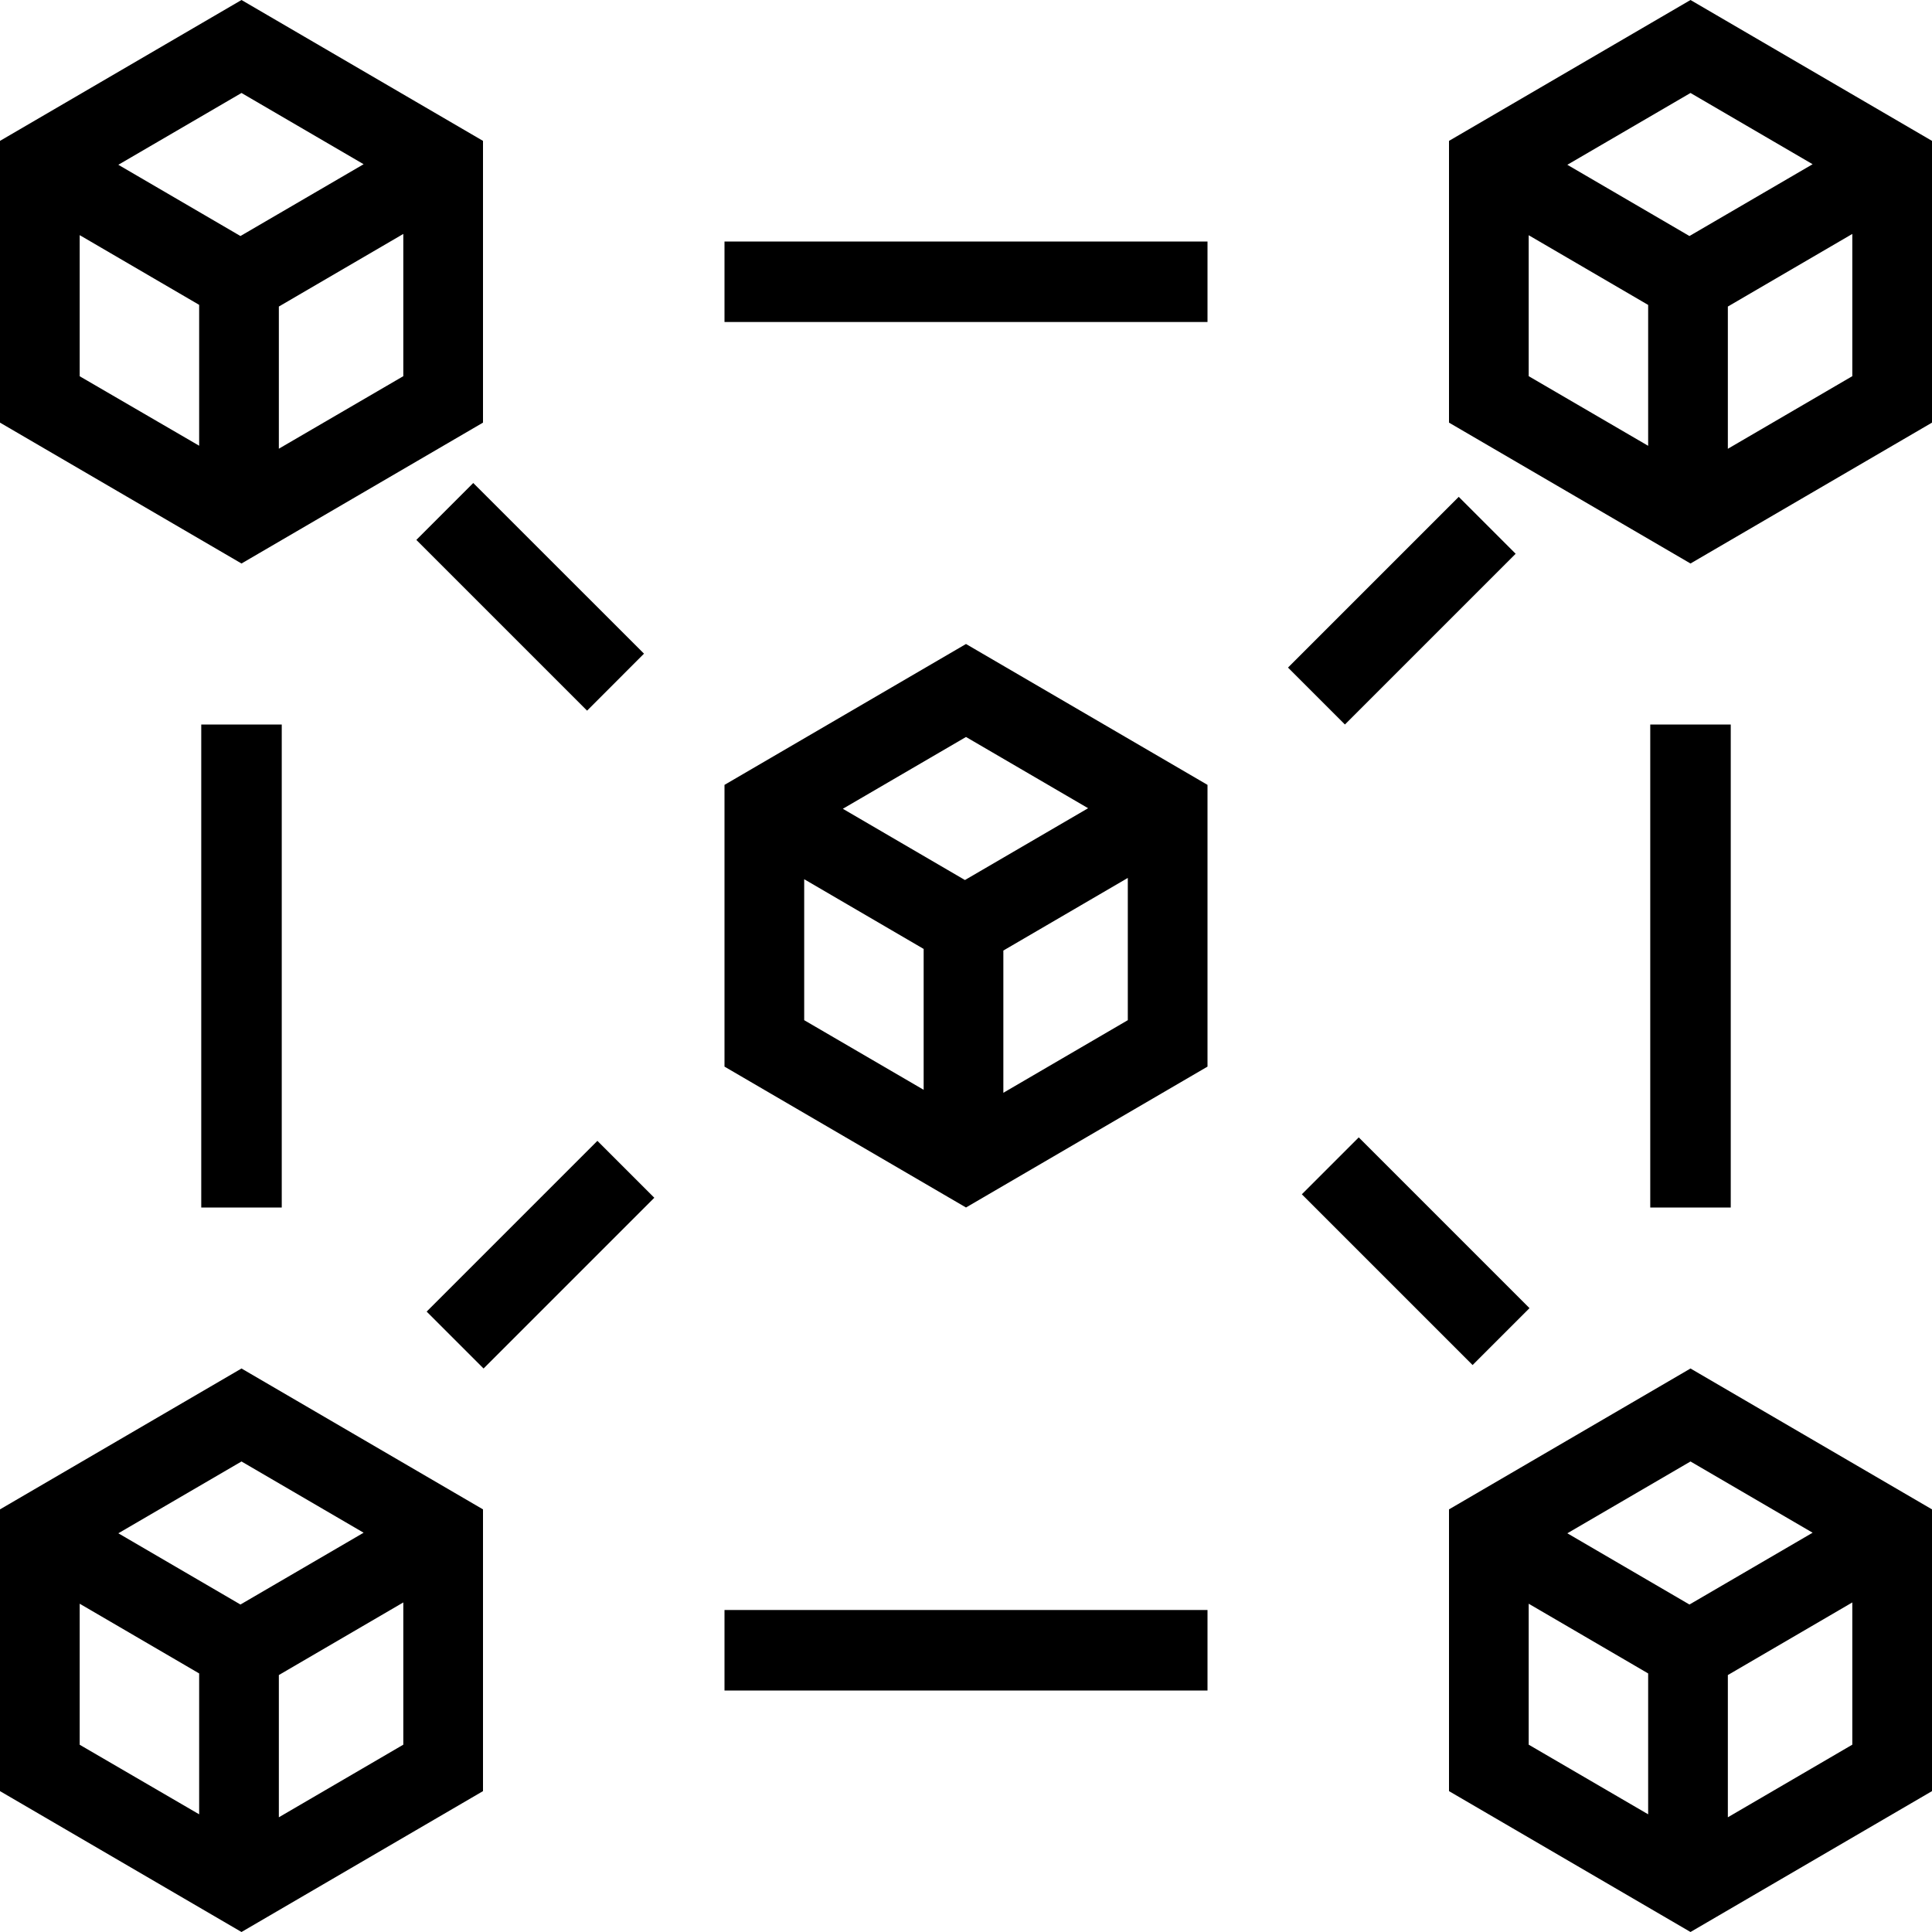
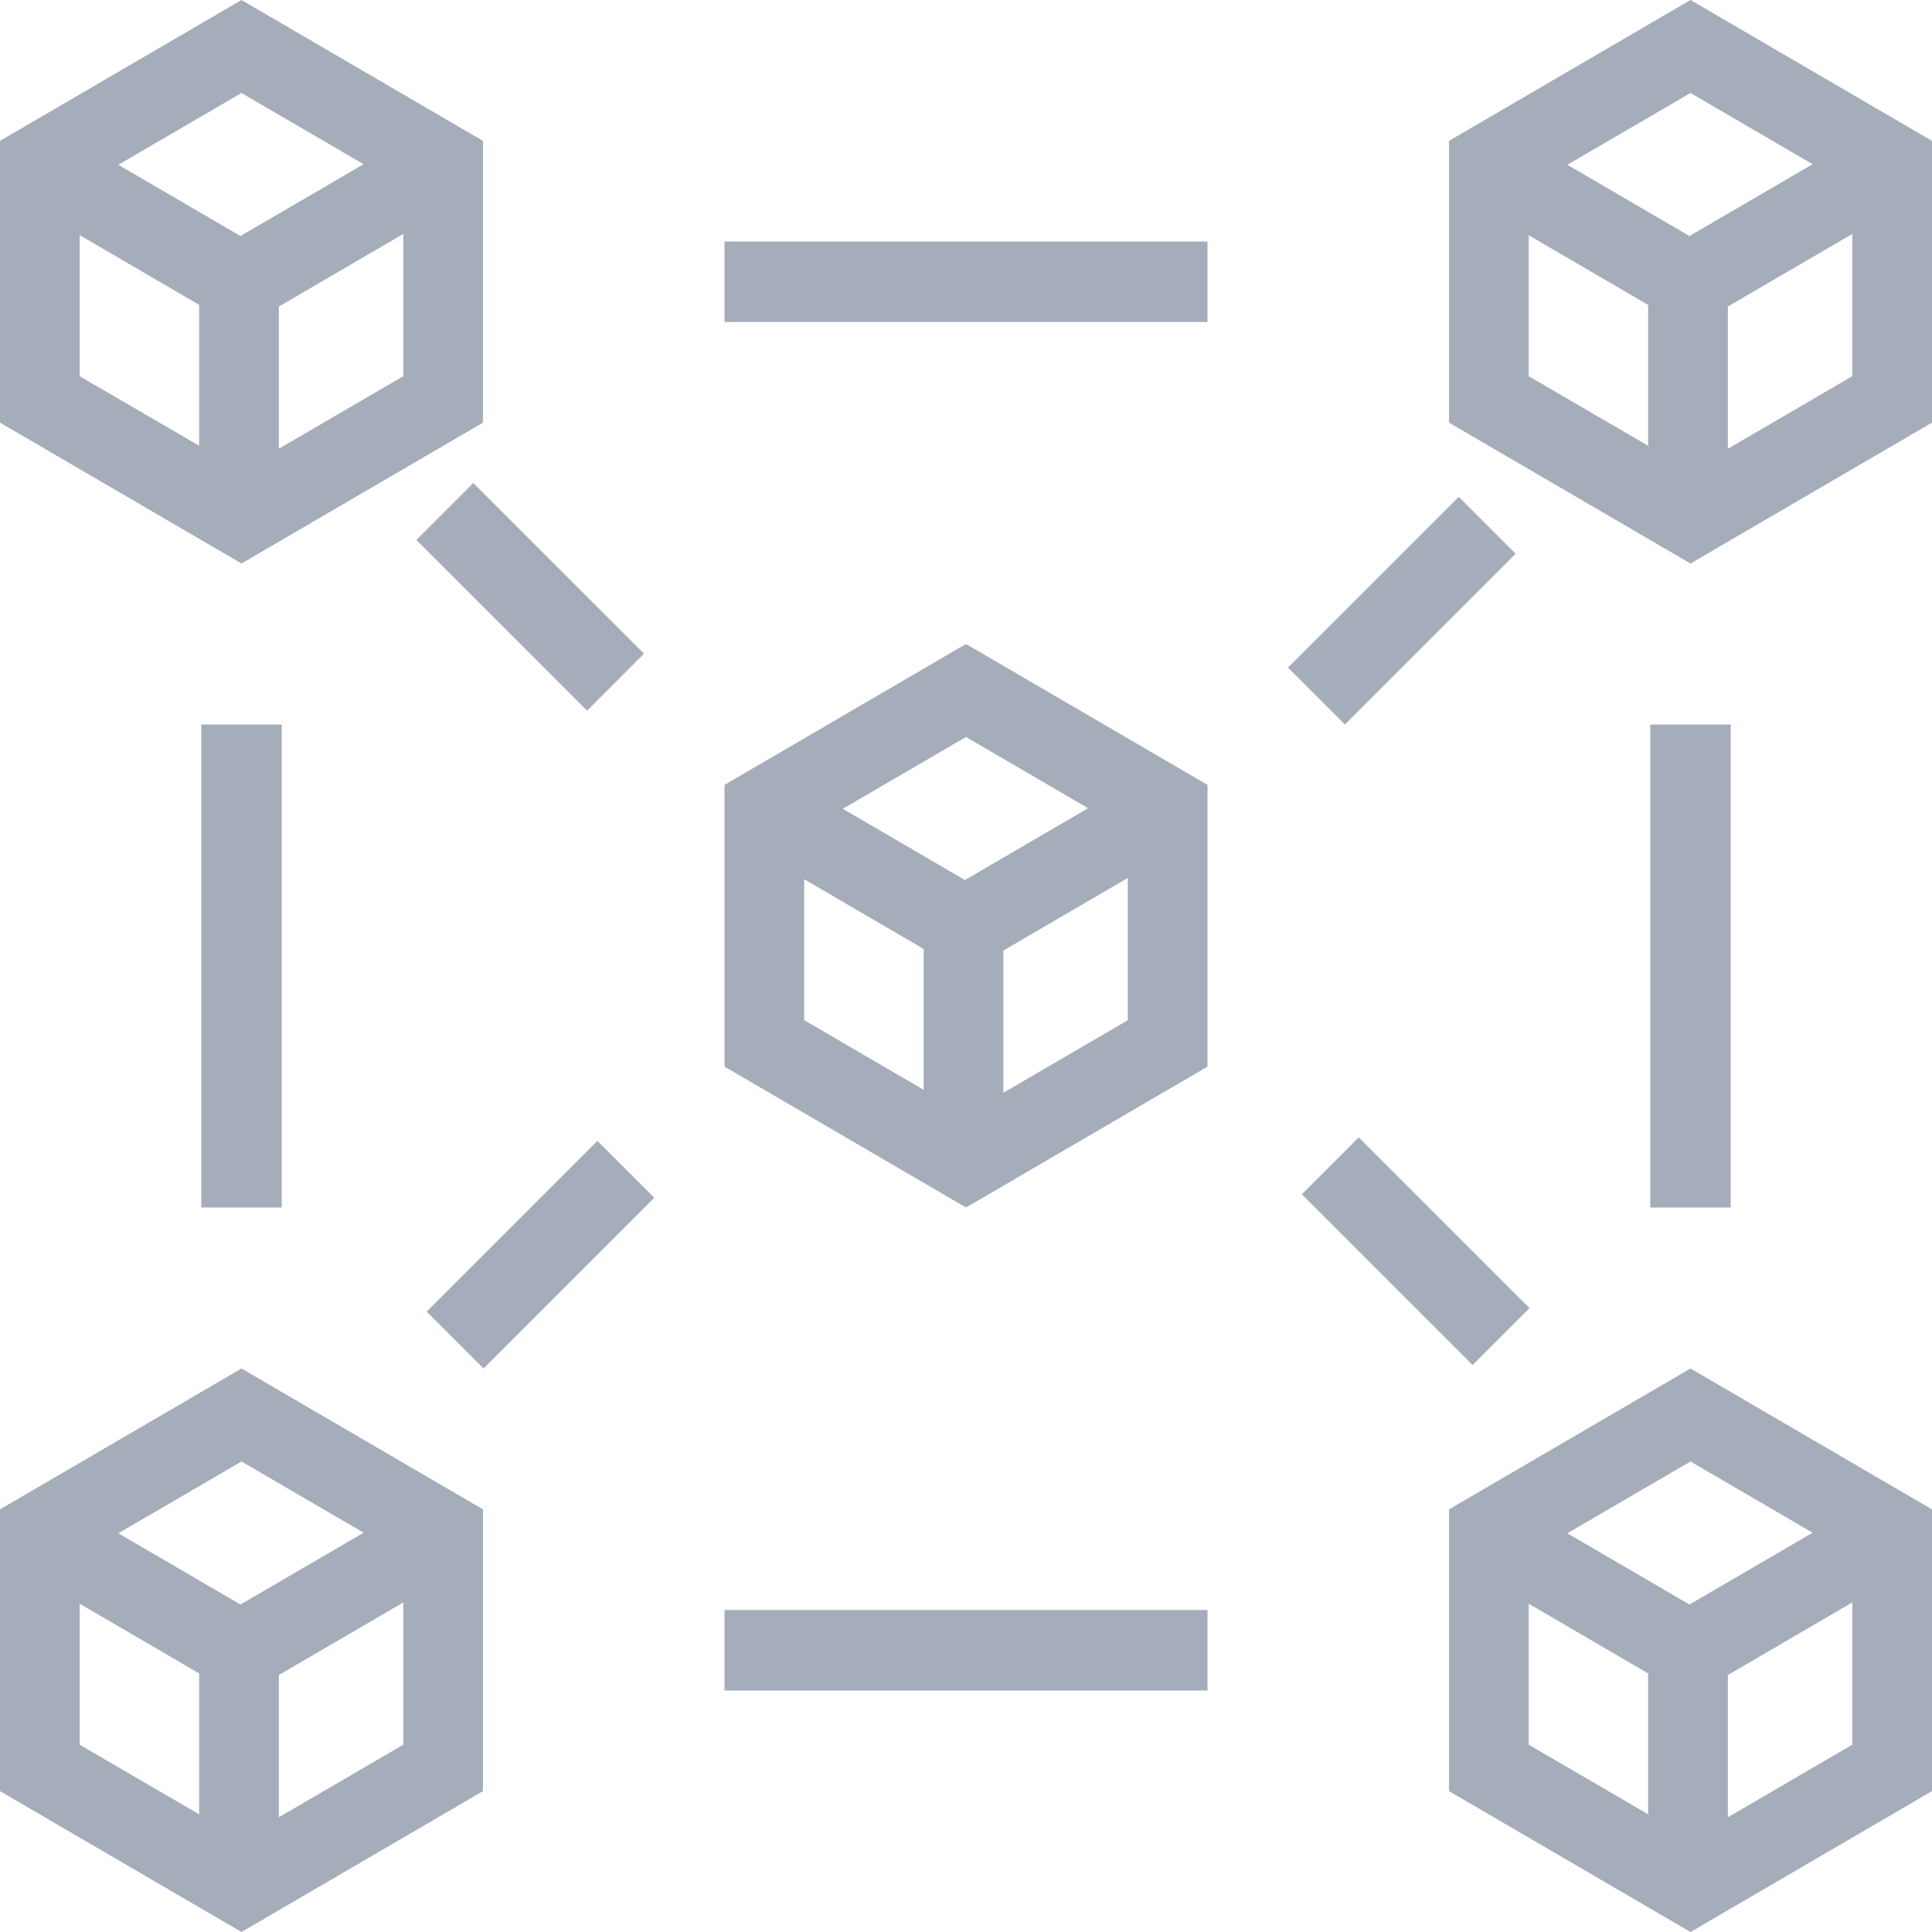
- <svg xmlns="http://www.w3.org/2000/svg" width="1em" height="1em" viewBox="0 0 24 24">
-   <path fill="currentColor" d="M12 8L9 9.75v3.5L12 15l3-1.75v-3.5Zm1.517 2.04l-1.53.892l-1.517-.885L12 9.155Zm-3.527.882l1.484.866v1.75l-1.484-.865Zm2.474 2.653v-1.767l1.546-.902v1.767ZM3 0L0 1.75v3.5L3 7l3-1.75v-3.5Zm1.517 2.04l-1.53.892l-1.517-.885L3 1.155ZM.99 2.921l1.484.866v1.75L.99 4.674Zm2.474 2.653V3.808l1.546-.902v1.767ZM3 17l-3 1.75v3.5L3 24l3-1.75v-3.5Zm1.517 2.04l-1.53.892l-1.517-.885L3 18.155Zm-3.527.882l1.484.866v1.75L.99 21.674Zm2.474 2.653v-1.767l1.546-.902v1.767ZM21 0l-3 1.75v3.5L21 7l3-1.75v-3.5Zm1.517 2.04l-1.53.892l-1.517-.885L21 1.155Zm-3.527.882l1.484.866v1.75l-1.484-.865Zm2.474 2.653V3.808l1.546-.902v1.767ZM21 17l-3 1.75v3.5L21 24l3-1.75v-3.5Zm1.517 2.04l-1.53.892l-1.517-.885l1.53-.892Zm-3.527.882l1.484.866v1.75l-1.484-.865Zm2.474 2.653v-1.767l1.546-.902v1.767ZM9 3h6v1H9zm0 17h6v1H9zM3.5 9v6h-1V9zm3.793-.172L5.172 6.707L5.879 6L8 8.12zM16 8.293l2.121-2.121l.707.707L16.707 9zm-7.872 6.586L6.007 17l-.707-.707l2.121-2.121zm8.751-.75L19 16.25l-.707.707l-2.121-2.121zM21.5 9v6h-1V9z" />
+ <svg xmlns="http://www.w3.org/2000/svg" width="1.5em" height="1.5em" viewBox="0 0 24 24">
+   <path fill="#A5ADBA" d="M12 8L9 9.75v3.5L12 15l3-1.75v-3.5Zm1.517 2.04l-1.53.892l-1.517-.885L12 9.155Zm-3.527.882l1.484.866v1.75l-1.484-.865Zm2.474 2.653v-1.767l1.546-.902v1.767ZM3 0L0 1.75v3.5L3 7l3-1.75v-3.5Zm1.517 2.04l-1.53.892l-1.517-.885L3 1.155ZM.99 2.921l1.484.866v1.75L.99 4.674Zm2.474 2.653V3.808l1.546-.902v1.767ZM3 17l-3 1.75v3.5L3 24l3-1.75v-3.5Zm1.517 2.04l-1.53.892l-1.517-.885L3 18.155Zm-3.527.882l1.484.866v1.75L.99 21.674Zm2.474 2.653v-1.767l1.546-.902v1.767ZM21 0l-3 1.75v3.5L21 7l3-1.75v-3.5Zm1.517 2.04l-1.53.892l-1.517-.885L21 1.155Zm-3.527.882l1.484.866v1.75l-1.484-.865Zm2.474 2.653V3.808l1.546-.902v1.767ZM21 17l-3 1.75v3.5L21 24l3-1.75v-3.5Zm1.517 2.04l-1.53.892l-1.517-.885l1.53-.892Zm-3.527.882l1.484.866v1.75l-1.484-.865Zm2.474 2.653v-1.767l1.546-.902v1.767ZM9 3h6v1H9zm0 17h6v1H9zM3.5 9v6h-1V9zm3.793-.172L5.172 6.707L5.879 6L8 8.12zM16 8.293l2.121-2.121l.707.707L16.707 9zm-7.872 6.586L6.007 17l-.707-.707l2.121-2.121zm8.751-.75L19 16.25l-.707.707l-2.121-2.121zM21.5 9v6h-1V9z" />
</svg>
